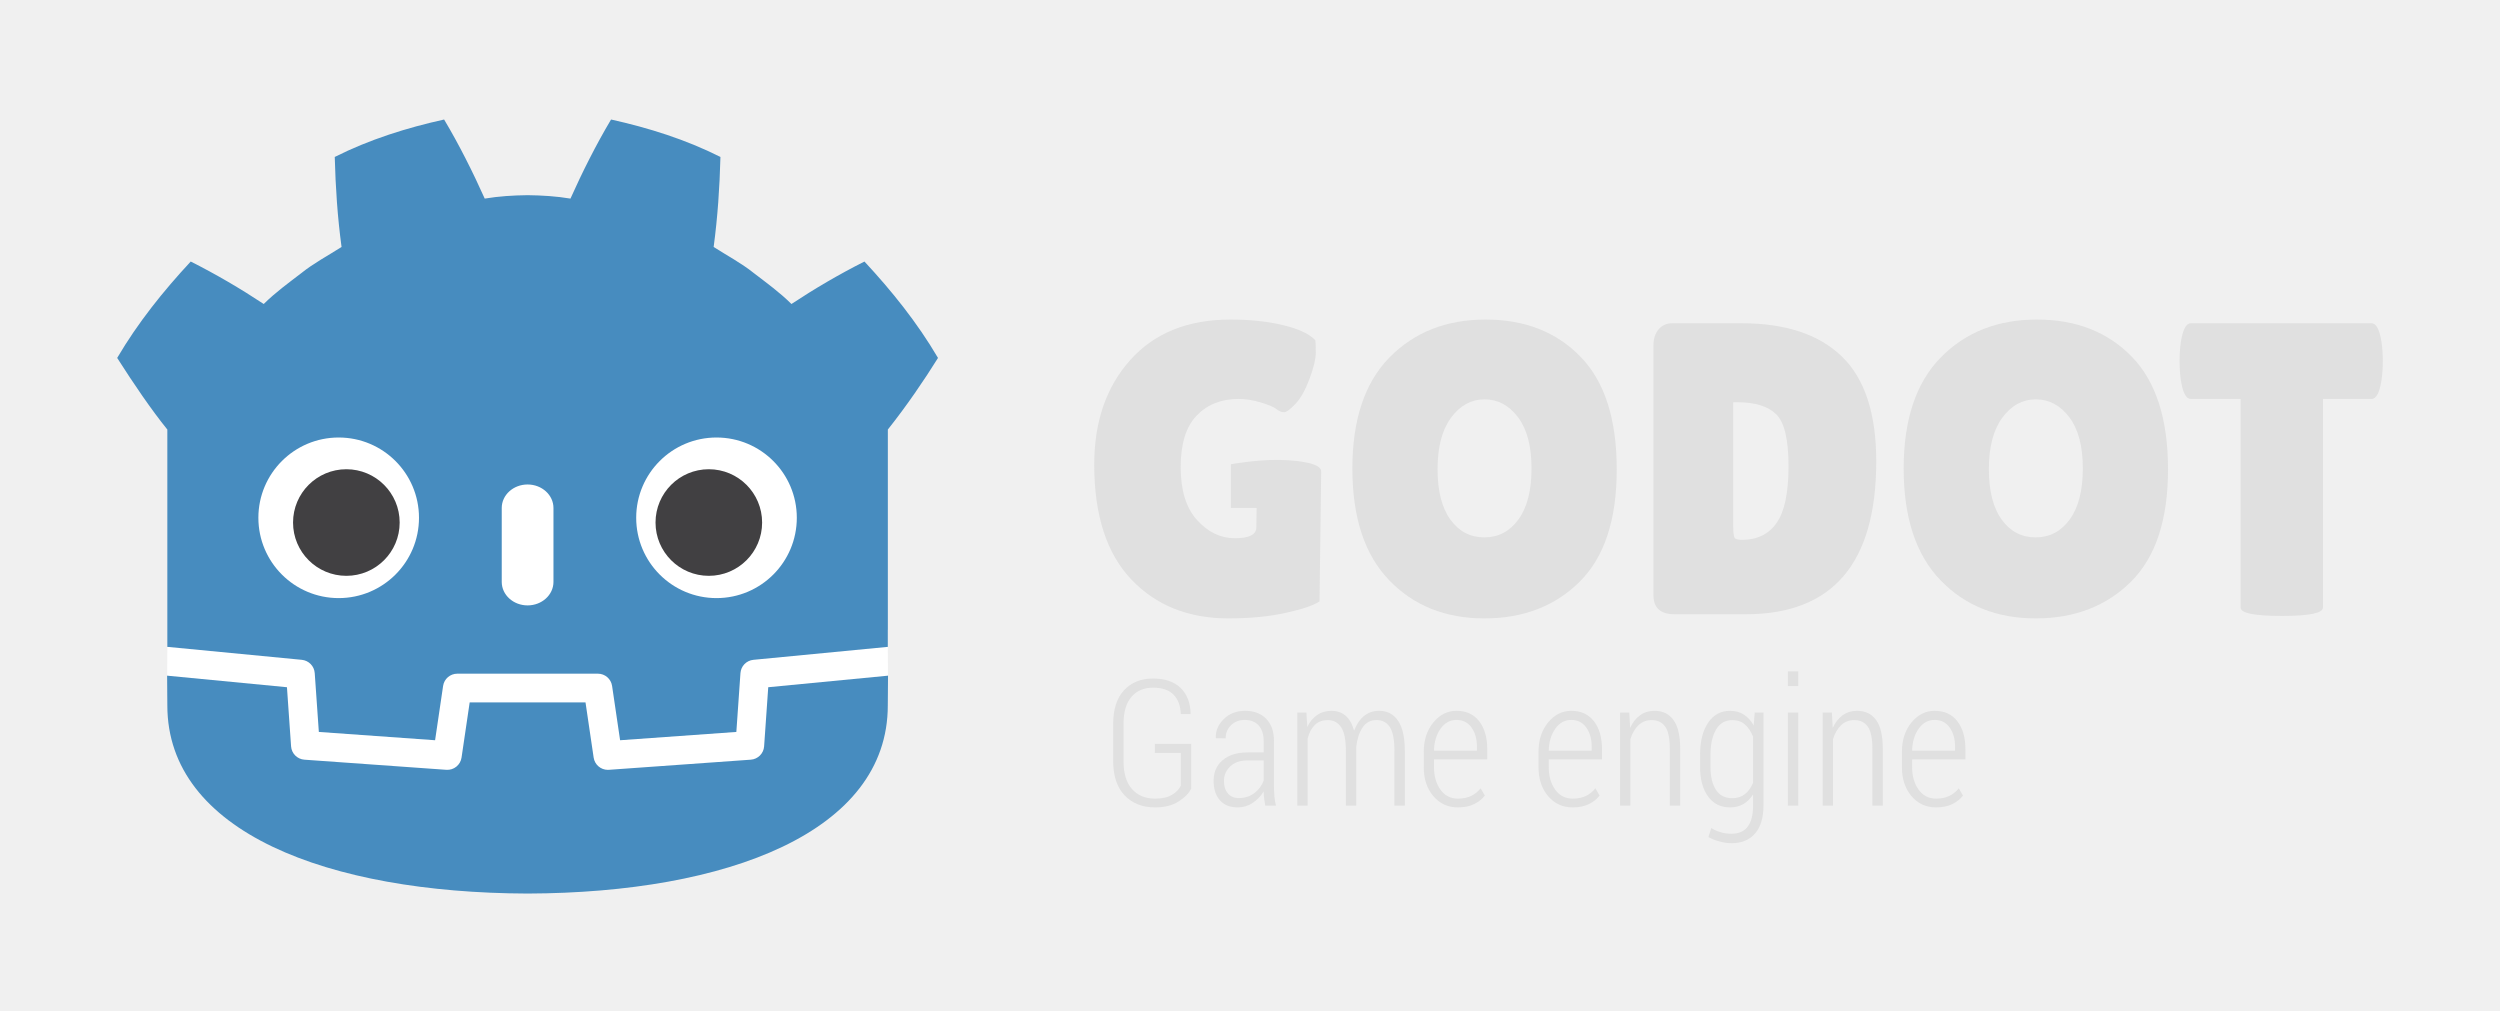
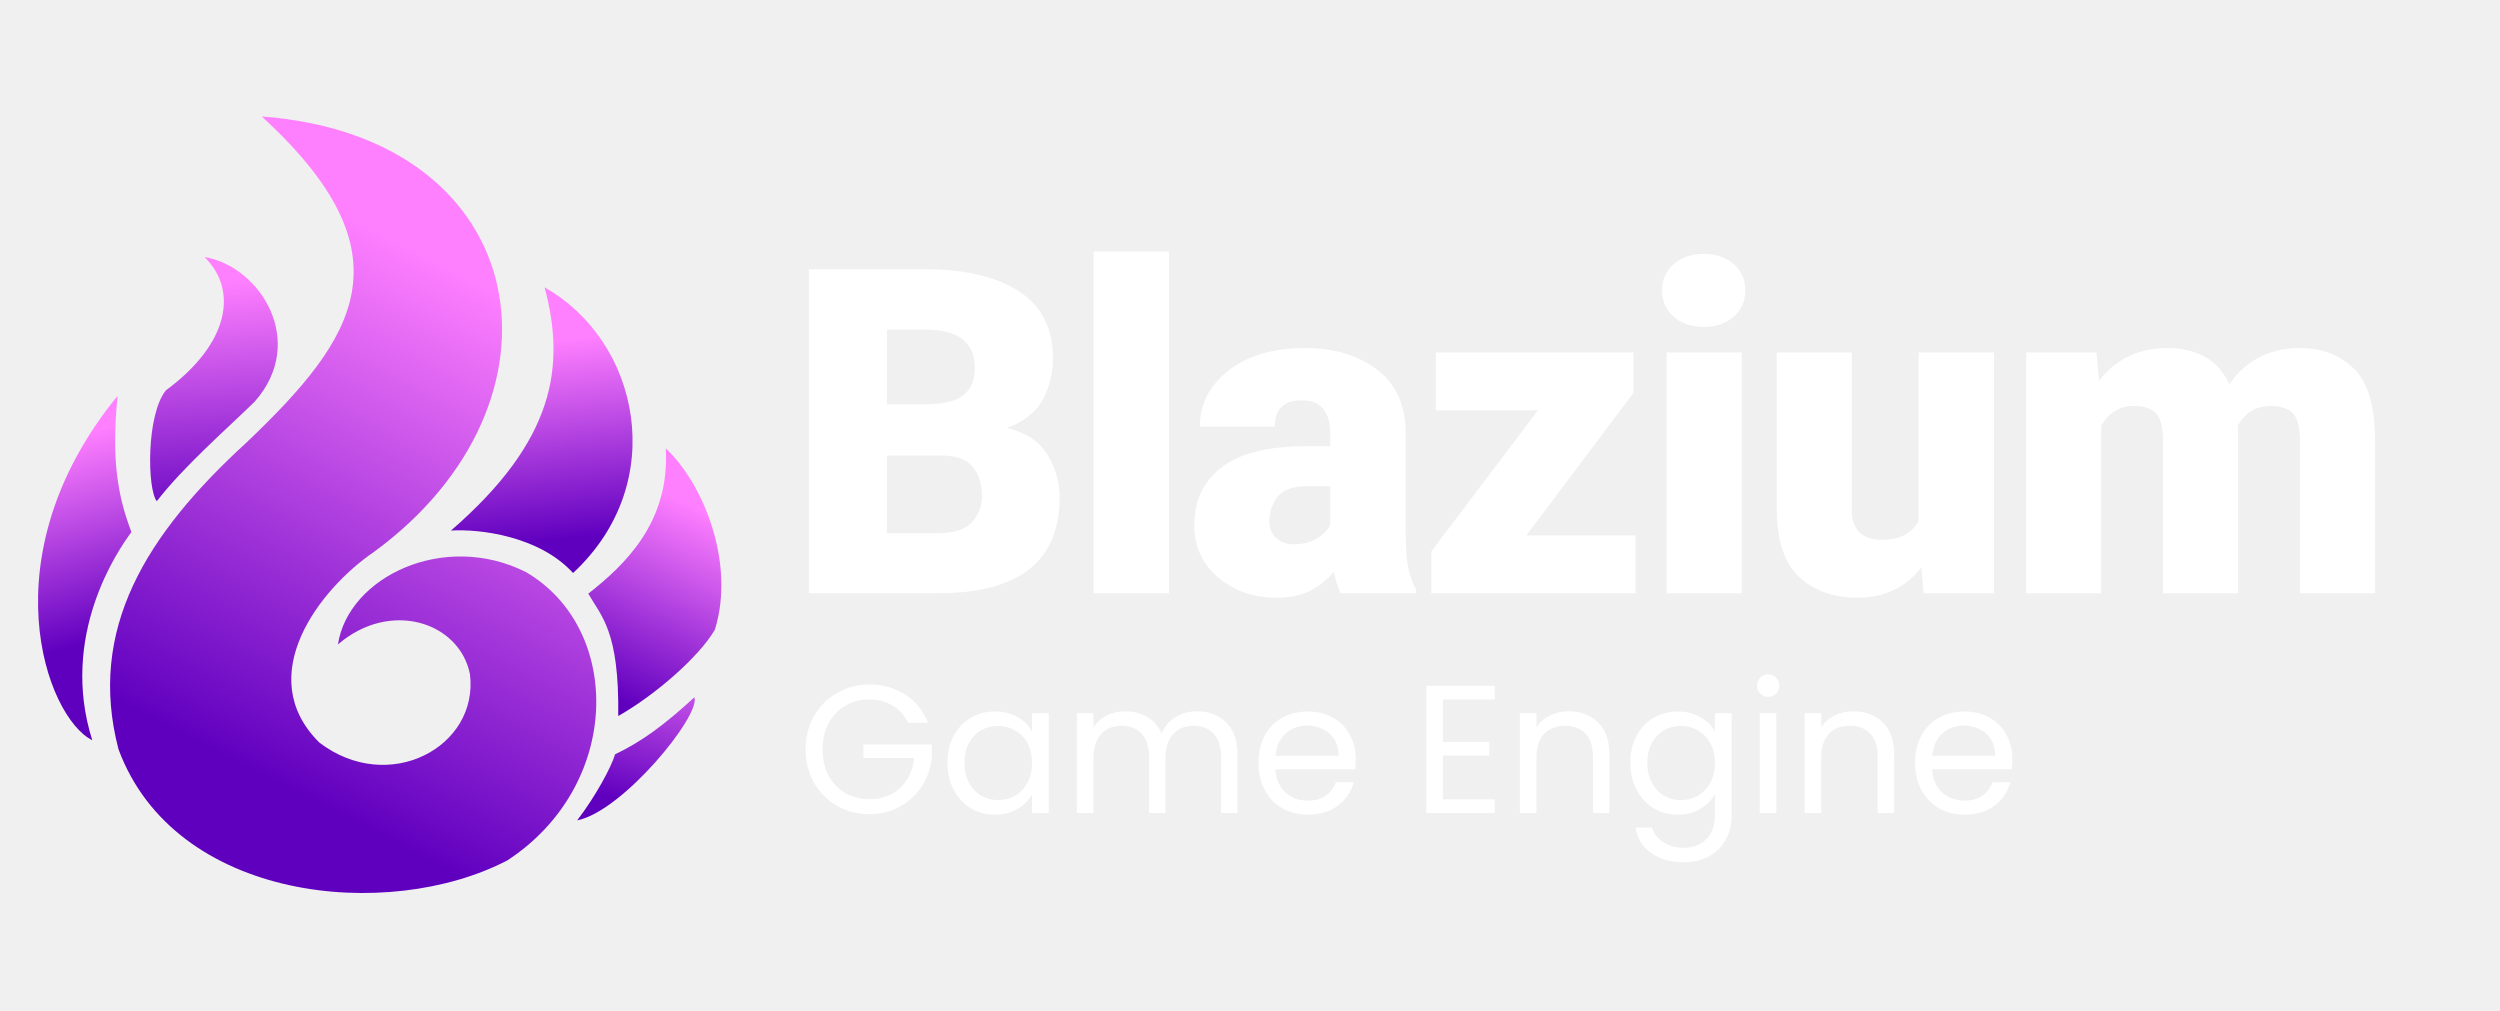
- <svg xmlns="http://www.w3.org/2000/svg" xml:space="preserve" width="1024" height="414" viewBox="0 0 960 388.125">
+ <svg xmlns="http://www.w3.org/2000/svg" xmlns:xlink="http://www.w3.org/1999/xlink" xml:space="preserve" width="1024" height="414">
  <defs>
-     <clipPath id="a" clipPathUnits="userSpaceOnUse">
-       <path d="M 0,595.276 H 841.89 V 0 H 0 Z" />
-     </clipPath>
+     <linearGradient xlink:href="#a" id="b" x1="345.488" x2="326.393" y1="537.545" y2="278.277" gradientTransform="translate(25.645)" gradientUnits="userSpaceOnUse" />
+     <linearGradient id="a">
+       <stop offset="0" stop-color="#6000bf" />
+       <stop offset="1" stop-color="#ff80ff" />
+     </linearGradient>
+     <linearGradient xlink:href="#a" id="c" x1="628.385" x2="605.516" y1="554.552" y2="345.675" gradientTransform="translate(25.645)" gradientUnits="userSpaceOnUse" />
+     <linearGradient xlink:href="#a" id="d" x1="711.173" x2="813.123" y1="702.796" y2="513.799" gradientTransform="translate(25.645)" gradientUnits="userSpaceOnUse" />
+     <linearGradient xlink:href="#a" id="e" x1="263.133" x2="199.507" y1="648.504" y2="445.445" gradientTransform="translate(25.645)" gradientUnits="userSpaceOnUse" />
+     <linearGradient xlink:href="#a" id="f" x1="760.851" x2="818.785" y1="829.706" y2="638.514" gradientTransform="translate(25.645)" gradientUnits="userSpaceOnUse" />
+     <linearGradient xlink:href="#a" id="g" x1="447.231" x2="722.686" y1="825.105" y2="341.161" gradientTransform="translate(25.645)" gradientUnits="userSpaceOnUse" />
  </defs>
-   <g clip-path="url(#a)" transform="matrix(1.25 0 0 -1.25 -94.25 597.499)">
-     <path fill="#e0e0e0" d="m 0,0 c -3.611,0 -6.636,-1.659 -9.09,-4.967 -2.441,-3.311 -3.668,-7.958 -3.668,-13.938 0,-5.993 1.166,-10.581 3.503,-13.778 2.333,-3.207 5.398,-4.804 9.2,-4.804 3.8,0 6.887,1.617 9.258,4.862 2.371,3.233 3.559,7.861 3.559,13.886 0,6.02 -1.227,10.654 -3.673,13.89 C 6.646,-1.617 3.616,0 0,0 m -0.055,-59.493 c -10.573,0 -19.195,3.46 -25.859,10.379 -6.655,6.925 -9.984,17.03 -9.984,30.314 0,13.292 3.367,23.356 10.101,30.209 6.736,6.844 15.431,10.269 26.082,10.269 10.649,0 19.251,-3.363 25.794,-10.109 6.555,-6.733 9.827,-16.94 9.827,-30.591 0,-13.661 -3.348,-23.822 -10.05,-30.49 -6.702,-6.654 -15.333,-9.981 -25.911,-9.981" transform="translate(531.45 355.316)scale(1.13105)" />
-     <path fill="#e0e0e0" d="m 0,0 v -33.768 c 0,-1.577 0.116,-2.571 0.342,-2.988 0.224,-0.415 0.903,-0.623 2.029,-0.623 4.144,0 7.283,1.548 9.429,4.634 2.151,3.083 3.215,8.216 3.215,15.405 0,7.192 -1.113,11.878 -3.325,14.055 C 9.467,-1.102 5.946,0 1.129,0 Z m -21.675,-52.392 v 67.735 c 0,1.883 0.468,3.369 1.413,4.471 0.939,1.085 2.161,1.636 3.671,1.636 H 2.263 c 11.965,0 21.053,-3.018 27.257,-9.04 6.215,-6.02 9.322,-15.499 9.322,-28.447 0,-27.7 -11.821,-41.547 -35.456,-41.547 h -19.302 c -3.836,0 -5.759,1.727 -5.759,5.192" transform="translate(607.851 354.431)scale(1.13105)" />
-     <path fill="#e0e0e0" d="m 0,0 c -3.612,0 -6.645,-1.659 -9.095,-4.967 -2.44,-3.311 -3.662,-7.958 -3.662,-13.938 0,-5.993 1.169,-10.581 3.499,-13.778 2.33,-3.207 5.398,-4.804 9.2,-4.804 3.801,0 6.89,1.617 9.258,4.862 2.372,3.233 3.56,7.861 3.56,13.886 0,6.02 -1.225,10.654 -3.671,13.89 C 6.642,-1.617 3.616,0 0,0 m -0.058,-59.493 c -10.577,0 -19.193,3.46 -25.851,10.379 -6.663,6.925 -9.993,17.03 -9.993,30.314 0,13.292 3.367,23.356 10.1,30.209 6.741,6.844 15.431,10.269 26.086,10.269 10.651,0 19.246,-3.363 25.797,-10.109 6.55,-6.733 9.822,-16.94 9.822,-30.591 0,-13.661 -3.349,-23.822 -10.05,-30.49 -6.699,-6.654 -15.338,-9.981 -25.911,-9.981" transform="translate(700.81 355.316)scale(1.13105)" />
-     <path fill="#e0e0e0" d="m 0,0 c 0,-1.496 -3.721,-2.255 -11.176,-2.255 -7.448,0 -11.18,0.759 -11.18,2.255 v 56.681 h -13.545 c -1.281,0 -2.185,1.727 -2.71,5.198 -0.226,1.652 -0.334,3.343 -0.334,5.077 0,1.724 0.108,3.422 0.334,5.077 0.525,3.462 1.429,5.202 2.71,5.202 h 49.112 c 1.279,0 2.179,-1.74 2.712,-5.202 0.221,-1.655 0.335,-3.353 0.335,-5.077 0,-1.734 -0.114,-3.425 -0.335,-5.077 C 15.39,58.408 14.49,56.681 13.211,56.681 H 0 Z" transform="translate(789.011 291.335)scale(1.13105)" />
-     <path fill="#e0e0e0" d="m 0,0 c -6.078,0.094 -13.034,-1.173 -13.034,-1.173 v -11.863 h 6.995 l -0.078,-5.288 c 0,-1.959 -1.942,-2.943 -5.815,-2.943 -3.878,0 -7.303,1.642 -10.274,4.917 -2.978,3.279 -4.459,8.072 -4.459,14.388 0,6.329 1.447,10.995 4.345,14.006 2.892,3.008 6.683,4.517 11.346,4.517 1.959,0 3.987,-0.316 6.096,-0.961 2.11,-0.639 3.519,-1.238 4.238,-1.799 0.713,-0.577 1.391,-0.85 2.032,-0.85 0.638,0 1.671,0.746 3.1,2.255 1.431,1.505 2.713,3.786 3.844,6.827 1.126,3.057 1.69,5.4 1.69,7.062 0,1.649 -0.036,2.786 -0.109,3.386 -1.581,1.73 -4.499,3.102 -8.755,4.122 -4.248,1.017 -9.011,1.522 -14.28,1.522 -11.594,0 -20.66,-3.65 -27.207,-10.95 -6.552,-7.303 -9.822,-16.783 -9.822,-28.452 0,-13.701 3.347,-24.087 10.041,-31.162 6.706,-7.074 15.51,-10.607 26.425,-10.607 5.87,0 11.08,0.505 15.632,1.522 4.557,1.013 7.586,2.053 9.093,3.105 l 0.452,35.33 C 11.496,-1.036 6.078,-0.104 0,0" transform="translate(468.265 336.713)scale(1.13105)" />
-     <path fill="#e0e0e0" d="m 0,0 c -0.624,-1.28 -1.771,-2.454 -3.449,-3.516 -1.676,-1.069 -3.805,-1.6 -6.391,-1.6 -3.412,0 -6.156,1.075 -8.24,3.249 -2.076,2.157 -3.116,5.266 -3.116,9.323 v 10.116 c 0,3.969 0.98,7.013 2.946,9.138 1.962,2.108 4.59,3.177 7.872,3.177 3.208,0 5.695,-0.844 7.455,-2.513 1.755,-1.675 2.677,-4.015 2.757,-7.003 L -0.21,20.238 h -2.619 c -0.094,2.29 -0.759,4.057 -2.01,5.305 -1.244,1.238 -3.095,1.864 -5.539,1.864 -2.473,0 -4.432,-0.837 -5.866,-2.516 -1.43,-1.675 -2.143,-4.103 -2.143,-7.293 V 7.424 c 0,-3.308 0.771,-5.83 2.311,-7.567 1.54,-1.724 3.616,-2.588 6.236,-2.588 1.913,0 3.451,0.339 4.602,1.033 1.155,0.684 1.956,1.519 2.409,2.51 v 8.861 h -7.06 v 2.463 H 0 Z" transform="translate(441.347 235.751)scale(1.13105)" />
-     <path fill="#e0e0e0" d="m 0,0 c 1.553,0 2.936,0.44 4.144,1.336 1.21,0.9 2.058,2.037 2.561,3.422 v 5.468 H 2.213 c -1.91,0 -3.44,-0.541 -4.585,-1.623 C -3.52,7.528 -4.088,6.185 -4.088,4.588 -4.088,3.239 -3.733,2.131 -3.014,1.277 -2.296,0.42 -1.292,0 0,0 M 7.124,-2.04 C 6.984,-1.164 6.875,-0.453 6.806,0.104 6.739,0.671 6.705,1.235 6.705,1.808 5.938,0.554 4.948,-0.486 3.725,-1.301 2.504,-2.122 1.146,-2.529 -0.35,-2.529 c -2.092,0 -3.701,0.648 -4.84,1.946 -1.132,1.303 -1.704,3.059 -1.704,5.276 0,2.343 0.823,4.223 2.473,5.618 1.649,1.395 3.89,2.092 6.709,2.092 h 4.417 v 3.106 c 0,1.786 -0.456,3.193 -1.351,4.21 -0.914,1.004 -2.17,1.512 -3.791,1.512 -1.508,0 -2.752,-0.479 -3.728,-1.45 -0.973,-0.965 -1.456,-2.144 -1.456,-3.549 l -2.623,0.023 -0.046,0.137 c -0.074,1.906 0.647,3.591 2.168,5.084 1.515,1.489 3.459,2.229 5.825,2.229 2.338,0 4.22,-0.711 5.657,-2.128 1.429,-1.431 2.146,-3.471 2.146,-6.124 V 3.057 c 0,-0.903 0.042,-1.78 0.121,-2.617 0.081,-0.848 0.212,-1.665 0.417,-2.48 z" transform="translate(456.015 232.825)scale(1.13105)" />
-     <path fill="#e0e0e0" d="m 0,0 0.24,-3.923 c 0.664,1.404 1.554,2.486 2.657,3.255 1.107,0.759 2.41,1.138 3.906,1.138 1.527,0 2.814,-0.444 3.852,-1.343 1.039,-0.896 1.805,-2.252 2.292,-4.074 0.623,1.682 1.505,3.011 2.65,3.973 1.145,0.964 2.534,1.444 4.143,1.444 2.217,0 3.937,-0.897 5.156,-2.692 1.224,-1.799 1.834,-4.559 1.834,-8.288 v -14.765 h -2.823 v 14.814 c 0,3.1 -0.429,5.283 -1.263,6.538 -0.839,1.257 -2.042,1.89 -3.598,1.89 -1.637,0 -2.915,-0.691 -3.834,-2.096 -0.914,-1.405 -1.478,-3.161 -1.683,-5.282 v -0.655 -15.209 H 10.72 v 14.798 c 0,3.027 -0.424,5.194 -1.292,6.488 -0.864,1.294 -2.066,1.936 -3.609,1.936 -1.475,0 -2.668,-0.45 -3.562,-1.342 -0.9,-0.897 -1.54,-2.125 -1.928,-3.683 V -25.275 H -2.477 V 0 Z" transform="translate(476.73 259.105)scale(1.13105)" />
-     <path fill="#e0e0e0" d="m 0,0 c -1.758,0 -3.202,-0.802 -4.334,-2.402 -1.133,-1.606 -1.718,-3.585 -1.765,-5.944 h 11.66 v 1.082 c 0,2.086 -0.489,3.823 -1.469,5.201 C 3.106,-0.684 1.745,0 0,0 m 0.397,-23.76 c -2.725,0 -4.954,1.026 -6.685,3.073 -1.726,2.043 -2.591,4.657 -2.591,7.841 v 4.197 c 0,3.19 0.867,5.85 2.602,7.965 1.739,2.105 3.828,3.158 6.277,3.158 2.648,0 4.699,-0.939 6.164,-2.823 1.468,-1.887 2.201,-4.422 2.201,-7.603 v -2.773 H -6.099 v -2.102 c 0,-2.447 0.586,-4.484 1.752,-6.11 1.168,-1.63 2.755,-2.438 4.744,-2.438 1.382,0 2.585,0.244 3.588,0.724 1.003,0.491 1.863,1.179 2.578,2.082 l 1.149,-1.988 C 6.949,-21.525 5.96,-22.307 4.753,-22.887 3.549,-23.464 2.094,-23.76 0.397,-23.76" transform="translate(522.823 256.839)scale(1.13105)" />
-     <path fill="#e0e0e0" d="M 0,0 C -1.763,0 -3.21,-0.802 -4.341,-2.402 -5.467,-4.008 -6.053,-5.987 -6.104,-8.346 H 5.559 v 1.082 c 0,2.086 -0.488,3.823 -1.474,5.201 C 3.104,-0.684 1.744,0 0,0 m 0.394,-23.76 c -2.726,0 -4.951,1.026 -6.679,3.073 -1.733,2.043 -2.6,4.657 -2.6,7.841 v 4.197 c 0,3.19 0.871,5.85 2.602,7.965 1.744,2.105 3.834,3.158 6.283,3.158 2.643,0 4.703,-0.939 6.164,-2.823 1.463,-1.887 2.197,-4.422 2.197,-7.603 v -2.773 H -6.104 v -2.102 c 0,-2.447 0.587,-4.484 1.76,-6.11 1.162,-1.63 2.742,-2.438 4.738,-2.438 1.387,0 2.585,0.244 3.585,0.724 1.007,0.491 1.866,1.179 2.589,2.082 l 1.141,-1.988 c -0.764,-0.968 -1.75,-1.75 -2.959,-2.33 -1.204,-0.577 -2.658,-0.873 -4.356,-0.873" transform="translate(558.08 256.839)scale(1.13105)" />
-     <path fill="#e0e0e0" d="m 0,0 0.23,-4.178 c 0.674,1.483 1.564,2.634 2.682,3.435 1.108,0.805 2.413,1.213 3.914,1.213 2.258,0 3.988,-0.835 5.189,-2.513 1.214,-1.675 1.815,-4.279 1.815,-7.812 v -15.42 h -2.825 v 15.394 c 0,2.888 -0.423,4.905 -1.264,6.075 -0.836,1.17 -2.065,1.753 -3.665,1.753 -1.435,0 -2.638,-0.466 -3.603,-1.414 C 1.504,-4.406 0.782,-5.657 0.301,-7.234 V -25.275 H -2.504 V 0 Z" transform="translate(575.917 259.105)scale(1.13105)" />
-     <path fill="#e0e0e0" d="m 0,0 c 0,-2.565 0.486,-4.605 1.472,-6.123 0.974,-1.532 2.457,-2.288 4.436,-2.288 1.356,0 2.498,0.361 3.435,1.101 0.934,0.74 1.672,1.77 2.218,3.077 v 12.52 c -0.525,1.346 -1.246,2.434 -2.157,3.272 -0.91,0.824 -2.062,1.238 -3.448,1.238 -1.975,0 -3.468,-0.86 -4.46,-2.587 C 0.497,8.48 0,6.224 0,3.454 Z m -2.833,3.454 c 0,3.582 0.723,6.459 2.177,8.627 1.442,2.157 3.448,3.239 6.004,3.239 1.419,0 2.664,-0.346 3.728,-1.04 1.066,-0.681 1.947,-1.678 2.654,-2.946 l 0.274,3.516 h 2.381 v -25.298 c 0,-3.239 -0.751,-5.749 -2.26,-7.525 -1.511,-1.769 -3.657,-2.665 -6.428,-2.665 -0.996,0 -2.067,0.156 -3.212,0.459 -1.147,0.303 -2.162,0.701 -3.052,1.2 l 0.776,2.463 c 0.759,-0.492 1.608,-0.873 2.548,-1.141 0.932,-0.277 1.895,-0.41 2.894,-0.41 2.009,0 3.498,0.645 4.46,1.932 0.966,1.304 1.45,3.19 1.45,5.687 v 3.057 c -0.717,-1.138 -1.597,-2.011 -2.64,-2.614 -1.039,-0.606 -2.253,-0.909 -3.622,-0.909 -2.539,0 -4.53,0.994 -5.968,2.982 C -2.11,-5.948 -2.833,-3.301 -2.833,0 Z" transform="translate(600.869 242.309)scale(1.13105)" />
-     <path fill="#e0e0e0" d="m 627.823,230.518 h -3.201 v 28.587 h 3.201 z m 0,36.726 h -3.201 v 4.504 h 3.201 z" />
-     <path fill="#e0e0e0" d="m 0,0 0.23,-4.178 c 0.676,1.483 1.562,2.634 2.678,3.435 1.115,0.805 2.422,1.213 3.916,1.213 2.258,0 3.995,-0.835 5.199,-2.513 1.211,-1.675 1.807,-4.279 1.807,-7.812 v -15.42 h -2.825 v 15.394 c 0,2.888 -0.422,4.905 -1.261,6.075 -0.843,1.17 -2.063,1.753 -3.668,1.753 -1.434,0 -2.635,-0.466 -3.599,-1.414 C 1.51,-4.406 0.785,-5.657 0.306,-7.234 V -25.275 H -2.503 V 0 Z" transform="translate(638.154 259.105)scale(1.13105)" />
-     <path fill="#e0e0e0" d="M 0,0 C -1.763,0 -3.208,-0.802 -4.334,-2.402 -5.463,-4.008 -6.052,-5.987 -6.102,-8.346 H 5.56 v 1.082 c 0,2.086 -0.486,3.823 -1.47,5.201 C 3.109,-0.684 1.747,0 0,0 m 0.401,-23.76 c -2.733,0 -4.958,1.026 -6.681,3.073 -1.73,2.043 -2.595,4.657 -2.595,7.841 v 4.197 c 0,3.19 0.865,5.85 2.6,7.965 1.739,2.105 3.831,3.158 6.275,3.158 2.646,0 4.706,-0.939 6.172,-2.823 1.462,-1.887 2.195,-4.422 2.195,-7.603 v -2.773 H -6.102 v -2.102 c 0,-2.447 0.59,-4.484 1.757,-6.11 1.166,-1.63 2.748,-2.438 4.746,-2.438 1.382,0 2.579,0.244 3.578,0.724 1.012,0.491 1.869,1.179 2.591,2.082 l 1.147,-1.988 c -0.769,-0.968 -1.755,-1.75 -2.962,-2.33 -1.203,-0.577 -2.658,-0.873 -4.354,-0.873" transform="translate(669.709 256.839)scale(1.13105)" />
-     <path fill="#fff" d="m 0,0 c 0,0 -0.325,1.994 -0.515,1.976 l -36.182,-3.491 c -2.879,-0.278 -5.115,-2.574 -5.317,-5.459 l -0.994,-14.247 -27.992,-1.997 -1.904,12.912 c -0.424,2.872 -2.932,5.037 -5.835,5.037 h -38.188 c -2.902,0 -5.41,-2.165 -5.834,-5.037 l -1.905,-12.912 -27.992,1.997 -0.994,14.247 c -0.202,2.886 -2.438,5.182 -5.317,5.46 l -36.2,3.49 c -0.187,0.018 -0.324,-1.978 -0.511,-1.978 l -0.049,-7.83 30.658,-4.944 1.004,-14.374 c 0.203,-2.91 2.551,-5.263 5.463,-5.472 l 38.551,-2.75 c 0.146,-0.01 0.29,-0.016 0.434,-0.016 2.897,0 5.401,2.166 5.825,5.038 l 1.959,13.286 h 28.005 l 1.959,-13.286 c 0.423,-2.871 2.93,-5.037 5.831,-5.037 0.142,0 0.284,0.005 0.423,0.015 l 38.556,2.75 c 2.911,0.209 5.26,2.562 5.463,5.472 l 1.003,14.374 30.645,4.966 z" transform="translate(348.131 279.267)scale(1.13105)" />
-     <path fill="#478cbf" d="m 0,0 v -47.514 -6.035 -5.492 c 0.108,-0.001 0.216,-0.005 0.323,-0.015 l 36.196,-3.49 c 1.896,-0.183 3.382,-1.709 3.514,-3.609 l 1.116,-15.978 31.574,-2.253 2.175,14.747 c 0.282,1.912 1.922,3.329 3.856,3.329 h 38.188 c 1.933,0 3.573,-1.417 3.855,-3.329 l 2.175,-14.747 31.575,2.253 1.115,15.978 c 0.133,1.9 1.618,3.425 3.514,3.609 l 36.182,3.49 c 0.107,0.01 0.214,0.014 0.322,0.015 v 4.711 l 0.015,0.005 V 0 c 5.097,6.416 9.923,13.494 13.621,19.449 -5.651,9.62 -12.575,18.217 -19.976,26.182 -6.864,-3.455 -13.531,-7.369 -19.828,-11.534 -3.151,3.132 -6.7,5.694 -10.186,8.372 -3.425,2.751 -7.285,4.768 -10.946,7.118 1.09,8.117 1.629,16.108 1.846,24.448 -9.446,4.754 -19.519,7.906 -29.708,10.17 -4.068,-6.837 -7.788,-14.241 -11.028,-21.479 -3.842,0.642 -7.702,0.88 -11.567,0.926 v 0.006 c -0.027,0 -0.052,-0.006 -0.075,-0.006 -0.024,0 -0.049,0.006 -0.073,0.006 V 63.652 C 93.903,63.606 90.046,63.368 86.203,62.726 82.965,69.964 79.247,77.368 75.173,84.205 64.989,81.941 54.915,78.789 45.47,74.035 45.686,65.695 46.225,57.704 47.318,49.587 43.65,47.237 39.795,45.22 36.369,42.469 32.888,39.791 29.333,37.229 26.181,34.097 19.884,38.262 13.219,42.176 6.353,45.631 -1.048,37.666 -7.968,29.069 -13.621,19.449 -9.178,12.475 -4.413,5.466 0,0 Z" transform="translate(126.806 346.045)scale(1.13105)" />
-     <path fill="#478cbf" d="m 0,0 -1.121,-16.063 c -0.135,-1.936 -1.675,-3.477 -3.611,-3.616 l -38.555,-2.751 c -0.094,-0.007 -0.188,-0.01 -0.281,-0.01 -1.916,0 -3.569,1.406 -3.852,3.33 l -2.211,14.994 H -81.09 l -2.211,-14.994 c -0.297,-2.018 -2.101,-3.469 -4.133,-3.32 l -38.555,2.751 c -1.936,0.139 -3.476,1.68 -3.611,3.616 L -130.721,0 -163.268,3.138 c 0.015,-3.498 0.06,-7.33 0.06,-8.093 0,-34.374 43.605,-50.896 97.781,-51.086 h 0.066 0.067 c 54.176,0.19 97.766,16.712 97.766,51.086 0,0.777 0.047,4.593 0.063,8.093 z" transform="translate(311.403 266.884)scale(1.13105)" />
-     <path fill="#fff" d="m 0,0 c 0,-12.052 -9.765,-21.815 -21.813,-21.815 -12.042,0 -21.81,9.763 -21.81,21.815 0,12.044 9.768,21.802 21.81,21.802 C -9.765,21.802 0,12.044 0,0" transform="translate(204.114 318.938)scale(1.13105)" />
-     <path fill="#414042" d="m 0,0 c 0,-7.994 -6.479,-14.473 -14.479,-14.473 -7.996,0 -14.479,6.479 -14.479,14.473 0,7.994 6.483,14.479 14.479,14.479 C -6.479,14.479 0,7.994 0,0" transform="translate(198.177 317.474)scale(1.13105)" />
-     <path fill="#fff" d="m 0,0 c -3.878,0 -7.021,2.858 -7.021,6.381 v 20.081 c 0,3.52 3.143,6.381 7.021,6.381 3.878,0 7.028,-2.861 7.028,-6.381 V 6.381 C 7.028,2.858 3.878,0 0,0" transform="translate(237.475 292.02)scale(1.13105)" />
-     <path fill="#fff" d="m 0,0 c 0,-12.052 9.765,-21.815 21.815,-21.815 12.041,0 21.808,9.763 21.808,21.815 0,12.044 -9.767,21.802 -21.808,21.802 C 9.765,21.802 0,12.044 0,0" transform="translate(270.84 318.938)scale(1.13105)" />
-     <path fill="#414042" d="m 0,0 c 0,-7.994 6.477,-14.473 14.471,-14.473 8.002,0 14.479,6.479 14.479,14.473 0,7.994 -6.477,14.479 -14.479,14.479 C 6.477,14.479 0,7.994 0,0" transform="translate(276.778 317.474)scale(1.13105)" />
+   <path fill="#fff" d="M 434.022,203.716 Q 434.022,243 384.165,243 H 331.3 V 110.291 h 47.67 q 24.518,0 38.372,9.024 13.945,9.023 13.945,27.617 0,9.024 -4.192,16.771 -4.193,7.656 -14.493,11.576 11.758,3.007 16.589,11.21 4.83,8.112 4.83,17.227 z m -70.73,-68.724 v 30.625 h 15.495 q 11.12,0 15.769,-3.737 4.74,-3.737 4.74,-11.12 0,-15.768 -20.326,-15.768 z m 38.92,68.268 q 0,-7.656 -3.828,-12.122 -3.828,-4.557 -12.943,-4.557 h -22.149 v 31.81 h 20.873 q 9.753,0 13.854,-4.375 4.193,-4.467 4.193,-10.756 M 478.785,103 V 243 H 447.978 V 103 Z m 70.375,140 q -1.732,-3.555 -2.826,-8.841 -3.554,4.466 -9.205,7.565 -5.56,3.099 -14.492,3.099 -13.672,0 -23.607,-8.203 -9.844,-8.295 -9.844,-21.42 0,-15.22 11.21,-23.789 11.212,-8.659 35.001,-8.659 h 9.48 v -5.195 q 0,-6.198 -2.735,-9.844 -2.643,-3.737 -9.024,-3.737 -10.937,0 -10.937,10.756 h -30.716 q 0,-13.763 11.757,-22.97 11.758,-9.205 31.537,-9.205 17.591,0 29.258,8.841 11.758,8.75 11.758,26.341 v 40.378 q 0,9.662 1.093,14.675 1.094,4.922 3.1,8.659 V 243 Z m -19.232,-20.052 q 5.651,0 9.48,-2.37 3.828,-2.46 5.468,-5.469 v -15.95 h -9.661 q -8.66,0 -12.032,4.466 -3.28,4.375 -3.28,9.935 0,4.193 2.825,6.836 2.916,2.552 7.2,2.552 m 58.162,-54.87 V 144.38 h 80.937 v 16.589 l -43.84,58.333 h 44.752 V 243 h -83.672 v -17.135 l 43.659,-57.787 z m 92.706,-49.128 q 0,-6.562 4.74,-10.755 4.739,-4.193 12.304,-4.193 7.565,0 12.305,4.193 4.74,4.193 4.74,10.755 0,6.563 -4.74,10.756 -4.74,4.192 -12.305,4.192 -7.565,0 -12.305,-4.192 -4.74,-4.192 -4.74,-10.756 z m 32.63,25.43 V 243 h -30.807 v -98.62 z m 74.477,98.62 -0.912,-10.573 q -9.661,12.396 -26.25,12.396 -14.674,0 -23.88,-8.568 -9.115,-8.568 -9.115,-28.073 V 144.38 h 30.717 v 63.985 q 0,12.76 12.395,12.76 10.756,0 15.04,-7.747 V 144.38 h 30.807 V 243 Z m 86.143,-76.745 q -8.659,0 -13.398,8.112 V 243 H 829.93 v -98.62 h 28.803 l 1.093,11.576 q 10.209,-13.399 28.073,-13.399 8.66,0 15.13,3.555 6.563,3.554 10.118,11.302 4.648,-6.927 11.849,-10.846 7.291,-4.01 17.044,-4.01 13.49,0 22.148,8.476 8.66,8.476 8.66,29.896 V 243 H 942.04 v -62.07 q 0,-9.206 -3.19,-11.94 -3.1,-2.735 -8.568,-2.735 -9.206,0 -13.672,8.112 0.091,1.367 0.091,2.826 V 243 h -30.716 v -61.888 q 0,-9.388 -3.19,-12.123 -3.099,-2.734 -8.75,-2.734 z" aria-label="Blazium" font-family="Roboto" font-size="186.667" font-weight="900" letter-spacing="-4" paint-order="stroke fill markers" style="line-height:1.25;-inkscape-font-specification:&quot;Roboto Heavy&quot;" />
+   <path fill="#fff" d="m 371.952,296.056 q -2.165,-4.555 -6.272,-7.019 -4.106,-2.538 -9.557,-2.538 -5.45,0 -9.856,2.538 -4.33,2.464 -6.87,7.168 -2.463,4.63 -2.463,10.752 0,6.122 2.464,10.752 2.538,4.63 6.869,7.168 4.405,2.464 9.856,2.464 7.616,0 12.544,-4.554 4.928,-4.554 5.75,-12.32 h -20.758 v -5.526 h 28 v 5.227 q -0.597,6.421 -4.032,11.797 -3.435,5.302 -9.035,8.438 -5.6,3.061 -12.469,3.061 -7.243,0 -13.216,-3.36 -5.973,-3.435 -9.483,-9.483 -3.434,-6.048 -3.434,-13.664 0,-7.616 3.434,-13.664 3.51,-6.122 9.483,-9.482 5.973,-3.435 13.216,-3.435 8.288,0 14.635,4.107 6.421,4.106 9.333,11.573 z m 16.128,16.352 q 0,-6.272 2.539,-10.976 2.539,-4.779 6.944,-7.392 4.48,-2.613 9.93,-2.613 5.377,0 9.334,2.314 3.957,2.314 5.899,5.824 V 292.1 h 6.869 v 40.917 h -6.87 V 325.4 q -2.015,3.584 -6.047,5.973 -3.958,2.315 -9.259,2.315 -5.45,0 -9.856,-2.688 -4.406,-2.688 -6.944,-7.541 -2.538,-4.853 -2.539,-11.051 m 34.646,0.075 q 0,-4.63 -1.867,-8.064 -1.867,-3.434 -5.077,-5.227 -3.136,-1.867 -6.944,-1.867 -3.808,0 -6.944,1.792 -3.136,1.792 -5.003,5.227 -1.867,3.435 -1.867,8.064 0,4.704 1.867,8.213 1.867,3.435 5.003,5.302 3.136,1.792 6.944,1.792 3.808,0 6.944,-1.792 3.21,-1.867 5.077,-5.302 1.867,-3.509 1.867,-8.138 m 67.573,-21.131 q 4.779,0 8.512,2.016 3.733,1.941 5.899,5.899 2.165,3.957 2.165,9.632 v 24.117 h -6.72 v -23.147 q 0,-6.122 -3.061,-9.333 -2.987,-3.285 -8.139,-3.285 -5.301,0 -8.437,3.434 -3.136,3.36 -3.136,9.782 v 22.549 h -6.72 v -23.147 q 0,-6.122 -3.062,-9.333 -2.986,-3.285 -8.138,-3.285 -5.302,0 -8.438,3.434 -3.136,3.36 -3.136,9.782 v 22.549 h -6.794 v -40.917 h 6.794 v 5.898 q 2.016,-3.21 5.376,-4.928 3.435,-1.717 7.542,-1.717 5.152,0 9.11,2.315 3.956,2.314 5.898,6.794 1.717,-4.33 5.674,-6.72 3.957,-2.39 8.811,-2.389 m 65.035,19.637 q 0,1.942 -0.224,4.107 h -32.704 q 0.373,6.048 4.106,9.483 3.808,3.36 9.184,3.36 4.406,0 7.318,-2.016 2.987,-2.091 4.181,-5.526 h 7.318 q -1.643,5.899 -6.571,9.632 -4.928,3.659 -12.246,3.659 -5.824,0 -10.453,-2.613 -4.555,-2.614 -7.168,-7.392 -2.613,-4.854 -2.613,-11.2 0,-6.347 2.538,-11.126 2.54,-4.778 7.094,-7.317 4.63,-2.613 10.602,-2.613 5.825,0 10.305,2.538 4.48,2.539 6.869,7.019 2.464,4.405 2.464,10.005 m -7.019,-1.418 q 0,-3.883 -1.717,-6.646 -1.717,-2.837 -4.704,-4.256 -2.912,-1.493 -6.496,-1.493 -5.152,0 -8.81,3.285 -3.585,3.286 -4.107,9.11 z m 42.71,-23.072 v 17.397 h 18.965 v 5.6 h -18.965 v 17.92 h 21.205 v 5.6 h -28 v -52.117 h 28 v 5.6 z m 51.445,4.853 q 7.467,0 12.096,4.555 4.63,4.48 4.63,12.992 v 24.117 h -6.72 v -23.147 q 0,-6.122 -3.062,-9.333 -3.061,-3.285 -8.363,-3.285 -5.376,0 -8.586,3.36 -3.136,3.36 -3.136,9.781 v 22.624 h -6.795 v -40.917 h 6.795 v 5.824 q 2.016,-3.136 5.45,-4.854 3.51,-1.717 7.691,-1.717 m 44.725,0.075 q 5.302,0 9.259,2.314 4.032,2.315 5.973,5.824 V 292.1 h 6.87 v 41.813 q 0,5.6 -2.39,9.93 -2.389,4.406 -6.869,6.87 -4.405,2.464 -10.304,2.464 -8.064,0 -13.44,-3.808 -5.376,-3.808 -6.347,-10.379 h 6.72 q 1.12,3.734 4.63,5.974 3.509,2.314 8.437,2.314 5.6,0 9.11,-3.509 3.583,-3.51 3.583,-9.856 v -8.587 q -2.016,3.584 -5.973,5.974 -3.957,2.39 -9.259,2.39 -5.45,0 -9.93,-2.689 -4.406,-2.688 -6.944,-7.541 -2.539,-4.854 -2.539,-11.051 0,-6.272 2.539,-10.976 2.538,-4.779 6.944,-7.392 4.48,-2.613 9.93,-2.613 z m 15.232,21.056 q 0,-4.63 -1.866,-8.064 -1.866,-3.434 -5.078,-5.227 -3.136,-1.867 -6.944,-1.867 -3.808,0 -6.944,1.792 -3.136,1.792 -5.002,5.227 -1.866,3.435 -1.867,8.064 0,4.704 1.867,8.213 1.866,3.435 5.002,5.302 3.136,1.792 6.944,1.792 3.808,0 6.944,-1.792 3.211,-1.867 5.078,-5.302 1.866,-3.509 1.866,-8.138 m 21.878,-27.03 q -1.942,0 -3.286,-1.344 -1.344,-1.344 -1.344,-3.285 0,-1.941 1.344,-3.285 1.344,-1.344 3.286,-1.344 1.866,0 3.136,1.344 1.344,1.344 1.344,3.285 0,1.941 -1.344,3.285 -1.27,1.344 -3.136,1.344 m 3.285,6.646 v 40.917 h -6.795 V 292.1 Z m 31.51,-0.747 q 7.466,0 12.095,4.555 4.63,4.48 4.63,12.992 v 24.117 h -6.72 V 309.87 q 0,-6.122 -3.062,-9.333 -3.06,-3.285 -8.362,-3.285 -5.376,0 -8.587,3.36 -3.136,3.36 -3.136,9.781 v 22.624 h -6.795 V 292.1 h 6.795 v 5.824 q 2.016,-3.136 5.45,-4.854 3.51,-1.717 7.691,-1.717 z m 65.183,19.637 q 0,1.942 -0.224,4.107 h -32.704 q 0.374,6.048 4.107,9.483 3.808,3.36 9.184,3.36 4.405,0 7.317,-2.016 2.987,-2.09 4.182,-5.526 h 7.317 q -1.643,5.9 -6.57,9.632 -4.929,3.66 -12.246,3.66 -5.824,0 -10.453,-2.614 -4.555,-2.614 -7.168,-7.392 -2.614,-4.854 -2.614,-11.2 0,-6.347 2.539,-11.126 2.539,-4.779 7.093,-7.317 4.63,-2.613 10.603,-2.613 5.824,0 10.304,2.538 4.48,2.539 6.87,7.019 2.463,4.405 2.463,10.005 m -7.018,-1.418 q 0,-3.883 -1.718,-6.646 -1.717,-2.837 -4.704,-4.256 -2.912,-1.493 -6.496,-1.493 -5.152,0 -8.81,3.285 -3.584,3.286 -4.107,9.11 z" aria-label="Game Engine" font-family="Poppins" font-size="74.667" paint-order="stroke fill markers" style="line-height:1.25;-inkscape-font-specification:Poppins" />
+   <g color="#000" paint-order="markers stroke fill">
+     <path fill="url(#b)" d="m 333.041,390.832 c 60.956,-49.645 68.888,-106.282 36.834,-141.001 52.955,9.639 98.778,89.197 48.017,153.006 -26.657,28.88 -68.133,68.803 -93.604,105.416 -9.271,-12.442 -10.125,-91.913 8.753,-117.421 z" style="-inkscape-stroke:none" transform="matrix(.42848 0 0 .387 -74.722 8.6)" />
+     <path fill="url(#c)" d="m 605.468,539.317 c 99.495,-95.417 109.652,-174.007 89.512,-257.379 90.54,56.344 120.323,206.655 27.218,302.306 -32.452,-39.308 -89.422,-46.801 -116.73,-44.926 z" style="-inkscape-stroke:none" transform="matrix(.42848 0 0 .387 -74.722 8.6)" />
+     <path fill="url(#d)" d="m 765.397,735.61 c 1.027,-90.005 -16.07,-105.169 -28.652,-129.511 34.981,-30.439 78.22,-75.638 74.074,-153.8 36.265,37.795 66.663,121.656 46.942,191.96 -14.859,28.349 -56.524,68.798 -92.364,91.35 z" style="-inkscape-stroke:none" transform="matrix(.42848 0 0 .387 -74.722 8.6)" />
+     <path fill="url(#e)" d="m 286.772,396.801 c -5.933,67.162 -0.014,105.765 13.279,144.12 C 286.963,560.259 230.933,650.697 262.607,761.242 218.558,737.233 161.826,566.002 286.772,396.801 Z" style="-inkscape-stroke:none" transform="matrix(.42848 0 0 .387 -74.722 8.6)" />
+     <path fill="url(#f)" d="m 726.132,846.03 c 17.736,-25.59 32.55,-56.278 36.255,-69.905 25.026,-13.294 46.489,-30.414 75.78,-60.351 6.376,19.042 -68.605,120.855 -112.035,130.255 z" style="-inkscape-stroke:none" transform="matrix(.42848 0 0 .387 -74.722 8.6)" />
+     <path fill="url(#g)" d="m 287.624,770.662 c -29.781,-126.684 26.211,-227.139 122.275,-324.391 105.332,-111.102 158.665,-199.02 14.749,-345.209 261.967,21.801 302.853,302.608 107.166,460.898 -51.666,39.082 -116.359,131.072 -52.202,201.699 66.221,56.081 152.881,4.625 143.984,-72.616 C 613.313,635.784 547.105,612.403 497.426,659.869 507.381,588.255 598.947,539.692 677.165,583.255 770.053,643.46 769.049,809.072 659.32,888.466 545.235,954.136 341.346,931.823 287.624,770.662 Z" style="-inkscape-stroke:none" transform="matrix(.42848 0 0 .387 -74.722 8.6)" />
  </g>
</svg>
